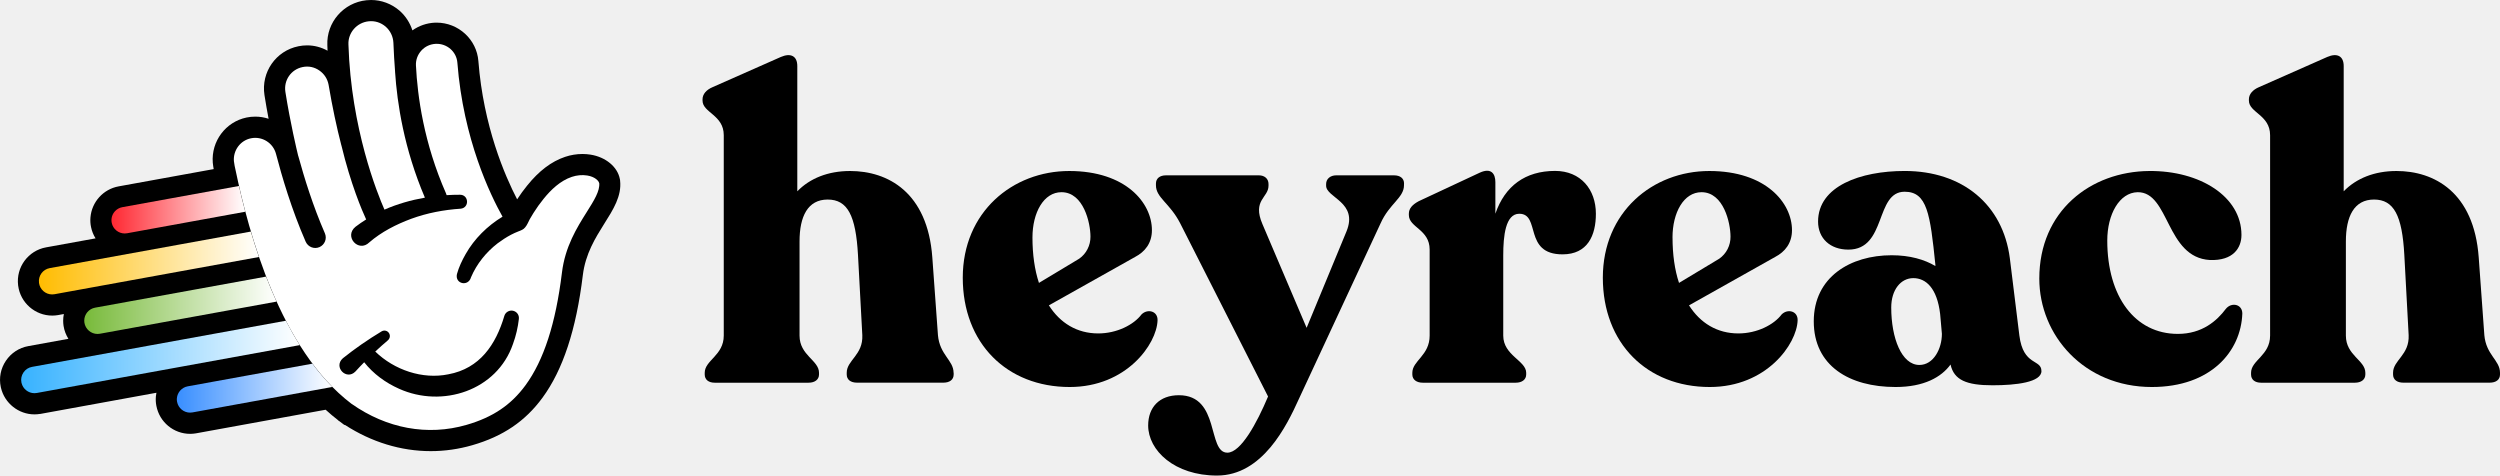
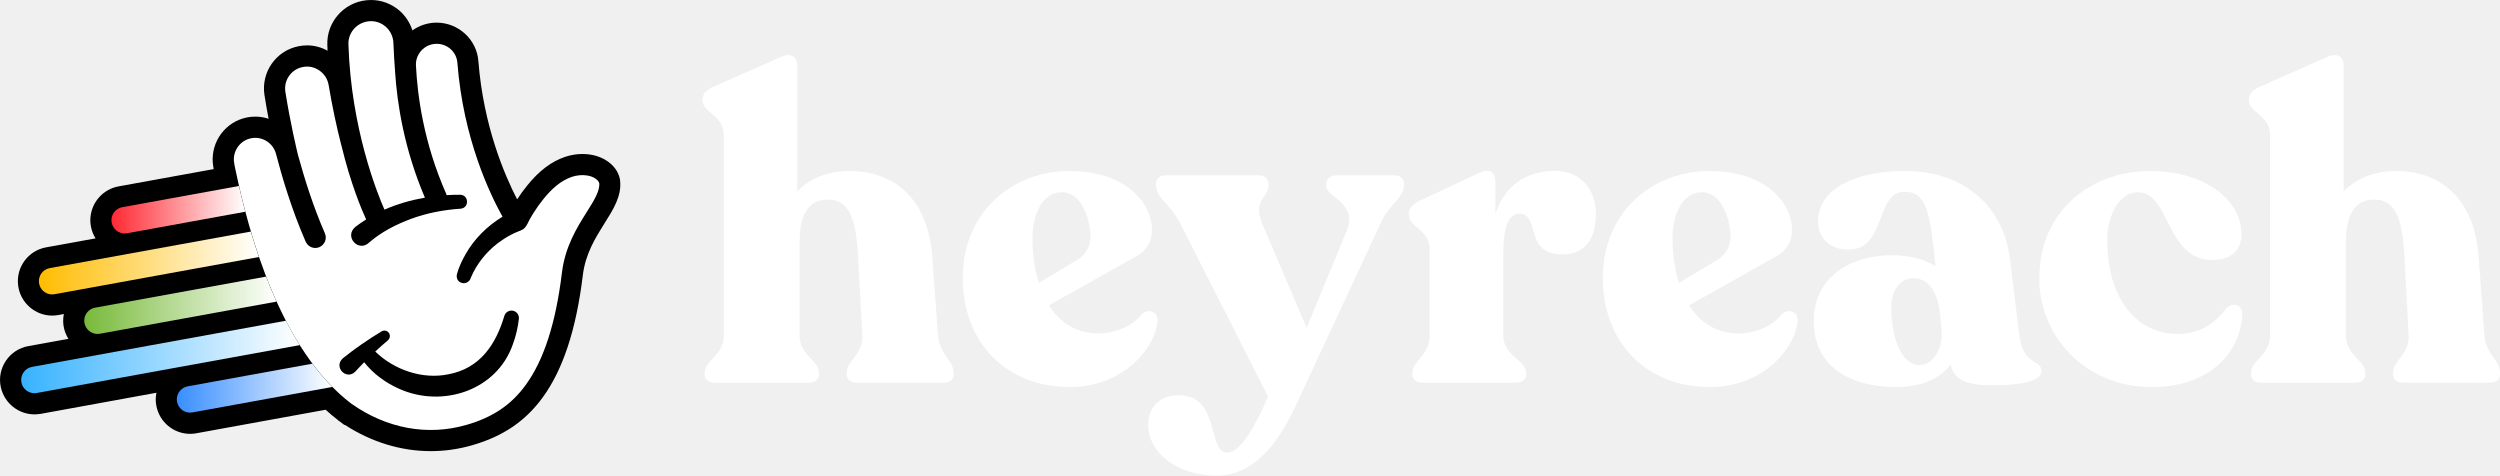
<svg xmlns="http://www.w3.org/2000/svg" id="Layer_2" data-name="Layer 2" viewBox="0 0 812.84 154.62">
  <defs>
    <style>
      .cls-1 {
        fill: url(#linear-gradient-5);
      }

      .cls-2 {
        fill: url(#linear-gradient-4);
      }

      .cls-3 {
        fill: url(#linear-gradient-3);
      }

      .cls-4 {
        fill: url(#linear-gradient-2);
      }

      .cls-5 {
        fill: url(#linear-gradient);
      }

      .cls-6 {
        fill: #fff;
      }
    </style>
    <linearGradient id="linear-gradient" x1="36.23" y1="68.19" x2="79.75" y2="68.19" gradientUnits="userSpaceOnUse">
      <stop offset="0" stop-color="#ff2832" />
      <stop offset="1" stop-color="#fff" />
    </linearGradient>
    <linearGradient id="linear-gradient-2" x1="12.65" y1="85.52" x2="84.19" y2="85.52" gradientUnits="userSpaceOnUse">
      <stop offset="0" stop-color="#ffbc00" />
      <stop offset="1" stop-color="#fff" />
    </linearGradient>
    <linearGradient id="linear-gradient-3" x1="27.39" y1="99.25" x2="89.93" y2="99.25" gradientUnits="userSpaceOnUse">
      <stop offset="0" stop-color="#78ba3a" />
      <stop offset="1" stop-color="#fff" />
    </linearGradient>
    <linearGradient id="linear-gradient-4" x1="6.87" y1="116.06" x2="97.46" y2="116.06" gradientUnits="userSpaceOnUse">
      <stop offset="0" stop-color="#37b2ff" />
      <stop offset="1" stop-color="#fff" />
    </linearGradient>
    <linearGradient id="linear-gradient-5" x1="57.5" y1="126.2" x2="108.07" y2="126.2" gradientUnits="userSpaceOnUse">
      <stop offset="0" stop-color="#388eff" />
      <stop offset="1" stop-color="#fff" />
    </linearGradient>
  </defs>
  <g id="Layer_1-2" data-name="Layer 1">
    <g>
      <g>
-         <path d="M310.07,121.19v.56c0,1.69-1.27,2.67-3.38,2.67h-28.01c-2.11,0-3.38-.98-3.38-2.67v-.56c0-4.08,5.35-5.76,5.07-12.21l-1.41-26.12c-.71-12.78-3.38-17.98-9.85-17.98s-9.15,5.46-9.15,13.62v30.62c0,6.46,6.33,8,6.33,12.08v.56c0,1.69-1.41,2.67-3.38,2.67h-30.54c-1.97,0-3.24-.98-3.24-2.67v-.56c0-4.08,6.19-5.62,6.19-12.08V43.95c0-6.6-6.9-7.3-6.9-11.25v-.42c0-1.68,1.27-3.09,3.24-3.93l22.22-9.83c3.24-1.4,5.35-.28,5.35,2.95v40.73c4.08-4.21,9.99-6.6,17.17-6.6,12.24,0,25.19,6.88,26.73,28.09l1.83,25.28c.58,6.47,5.08,8.15,5.08,12.23Z" />
-         <path d="M376.36,104.2c-.28,7.71-10.13,21.63-28.57,21.63-20.41,0-34.76-14.19-34.76-35.54s16.19-34.69,34.62-34.69,26.88,10.4,26.88,19.24c0,4.21-2.25,7.02-5.48,8.71l-28.02,15.73c3.66,5.76,9.15,9.13,16.05,9.13,6.05,0,11.54-2.81,14.07-6.18,1.97-1.95,5.35-1.12,5.21,1.97ZM335.69,77.23c0,5.46.71,10.53,2.11,14.75l13.09-7.87c1.15-.81,2.08-1.88,2.71-3.13.64-1.25.96-2.63.95-4.03,0-4.5-2.25-14.46-9.43-14.46-5.76,0-9.43,6.61-9.43,14.74Z" />
-         <path d="M456.49,59.67v.56c0,4.07-4.79,6.04-7.6,12.36l-26.6,57.17c-3.94,8.71-11.82,24.86-26.6,24.86-13.8,0-22.38-8.15-22.38-16.29,0-5.9,3.66-9.83,9.99-9.83,13.51,0,9.15,18.68,15.76,18.68,4.36,0,9.57-9.55,13.23-18.26l-28.57-56.32c-3.38-6.6-7.88-8.29-7.88-12.36v-.56c0-1.68,1.27-2.67,3.24-2.67h30.26c1.83,0,3.1,1.12,3.1,2.81v.56c0,3.93-5.35,4.64-1.97,12.5l14.36,33.71,12.95-31.32c3.94-9.55-6.61-10.96-6.61-14.89v-.56c0-1.68,1.41-2.81,3.24-2.81h18.86c1.97,0,3.24.98,3.24,2.67Z" />
-         <path d="M518.88,69.5c0,7.02-2.67,13.2-10.84,13.2-12.81,0-7.04-13.2-14.07-13.2-4.51,0-5.21,7.3-5.21,13.5v26.12c0,6.46,7.46,8.15,7.46,12.08v.56c0,1.69-1.41,2.67-3.38,2.67h-30.26c-1.97,0-3.38-.98-3.38-2.67v-.56c0-3.93,5.63-5.62,5.63-12.08v-27.97c0-6.6-6.76-7.16-6.76-11.25v-.42c0-1.68,1.13-2.95,3.22-4.07l19.84-9.27c3.66-1.68,5.07.28,5.07,3.09v10.25c3.09-9,9.71-13.91,19.42-13.91,8.33,0,13.26,6.05,13.26,13.92Z" />
-         <path d="M584.47,104.2c-.28,7.71-10.13,21.63-28.57,21.63-20.4,0-34.76-14.19-34.76-35.54s16.19-34.69,34.62-34.69,26.88,10.4,26.88,19.24c0,4.21-2.25,7.02-5.48,8.71l-28,15.73c3.66,5.76,9.15,9.13,16.05,9.13,6.05,0,11.54-2.81,14.07-6.18,1.95-1.95,5.33-1.12,5.19,1.97ZM543.8,77.23c0,5.46.7,10.53,2.11,14.75l13.09-7.87c1.14-.81,2.08-1.88,2.71-3.13.63-1.25.96-2.63.94-4.03,0-4.5-2.25-14.46-9.43-14.46-5.77,0-9.43,6.61-9.43,14.74Z" />
-         <path d="M663.75,120.63c0,3.65-8.17,4.64-15.91,4.64-8.44,0-12.52-1.69-13.65-6.75-2.96,4.08-8.59,7.31-17.87,7.31-15.06,0-26.6-6.89-26.6-21.35s11.96-21.49,25.33-21.49c5.91,0,10.7,1.4,14.21,3.51v-.42c-1.69-16.57-2.68-23.74-9.99-23.74-9.71,0-5.77,18.82-18.3,18.82-5.91,0-9.85-3.65-9.85-9.13,0-11.52,13.79-16.44,28.15-16.44,18.86,0,31.95,10.96,34.2,28.37l3.1,25.14c1.26,9.98,7.17,7.59,7.17,11.52ZM631.38,108.55l-.57-6.46c-.99-8.43-4.64-11.66-8.72-11.66s-7.18,3.79-7.18,9.55c0,9.96,3.38,18.68,9.15,18.68,4.64,0,7.32-5.34,7.32-10.11Z" />
-         <path d="M663.05,90.57c0-21.91,16.61-34.83,35.75-34.97,16.47-.14,29.98,8.29,29.98,20.79,0,4.21-2.67,8.43-10.27,8.15-14.36-.84-13.09-22.18-23.51-22.05-5.91.14-9.85,7.17-9.85,15.73,0,18.26,9.02,30.34,22.94,30.34,7.88,0,12.67-4.21,15.62-8.15,1.83-2.25,5.35-1.55,5.35,1.54-.43,12.21-10.13,23.88-29.42,23.88-22.08,0-36.59-16.86-36.59-35.26Z" />
-         <path d="M812.84,121.19v.56c0,1.69-1.27,2.67-3.38,2.67h-28.01c-2.11,0-3.38-.98-3.38-2.67v-.56c0-4.08,5.35-5.76,5.07-12.21l-1.41-26.12c-.7-12.78-3.38-17.98-9.85-17.98s-9.15,5.46-9.15,13.62v30.62c0,6.46,6.33,8,6.33,12.08v.56c0,1.69-1.41,2.67-3.38,2.67h-30.54c-1.97,0-3.24-.98-3.24-2.67v-.56c0-4.08,6.19-5.62,6.19-12.08V43.95c0-6.6-6.89-7.3-6.89-11.25v-.42c0-1.68,1.27-3.09,3.24-3.93l22.23-9.83c3.24-1.4,5.35-.28,5.35,2.95v40.73c4.09-4.21,9.99-6.6,17.17-6.6,12.24,0,25.19,6.88,26.73,28.09l1.83,25.28c.58,6.47,5.09,8.15,5.09,12.23Z" />
+         <path class="cls-6" d="M310.07,121.19v.56c0,1.69-1.27,2.67-3.38,2.67h-28.01c-2.11,0-3.38-.98-3.38-2.67v-.56c0-4.08,5.35-5.76,5.07-12.21l-1.41-26.12c-.71-12.78-3.38-17.98-9.85-17.98s-9.15,5.46-9.15,13.62v30.62c0,6.46,6.33,8,6.33,12.08v.56c0,1.69-1.41,2.67-3.38,2.67h-30.54c-1.97,0-3.24-.98-3.24-2.67v-.56c0-4.08,6.19-5.62,6.19-12.08V43.95c0-6.6-6.9-7.3-6.9-11.25v-.42c0-1.68,1.27-3.09,3.24-3.93l22.22-9.83c3.24-1.4,5.35-.28,5.35,2.95v40.73c4.08-4.21,9.99-6.6,17.17-6.6,12.24,0,25.19,6.88,26.73,28.09l1.83,25.28c.58,6.47,5.08,8.15,5.08,12.23Z" />
+         <path class="cls-6" d="M376.36,104.2c-.28,7.71-10.13,21.63-28.57,21.63-20.41,0-34.76-14.19-34.76-35.54s16.19-34.69,34.62-34.69,26.88,10.4,26.88,19.24c0,4.21-2.25,7.02-5.48,8.71l-28.02,15.73c3.66,5.76,9.15,9.13,16.05,9.13,6.05,0,11.54-2.81,14.07-6.18,1.97-1.95,5.35-1.12,5.21,1.97ZM335.69,77.23c0,5.46.71,10.53,2.11,14.75l13.09-7.87c1.15-.81,2.08-1.88,2.71-3.13.64-1.25.96-2.63.95-4.03,0-4.5-2.25-14.46-9.43-14.46-5.76,0-9.43,6.61-9.43,14.74Z" />
+         <path class="cls-6" d="M456.49,59.67v.56c0,4.07-4.79,6.04-7.6,12.36l-26.6,57.17c-3.94,8.71-11.82,24.86-26.6,24.86-13.8,0-22.38-8.15-22.38-16.29,0-5.9,3.66-9.83,9.99-9.83,13.51,0,9.15,18.68,15.76,18.68,4.36,0,9.57-9.55,13.23-18.26l-28.57-56.32c-3.38-6.6-7.88-8.29-7.88-12.36v-.56c0-1.68,1.27-2.67,3.24-2.67h30.26c1.83,0,3.1,1.12,3.1,2.81v.56c0,3.93-5.35,4.64-1.97,12.5l14.36,33.71,12.95-31.32c3.94-9.55-6.61-10.96-6.61-14.89v-.56c0-1.68,1.41-2.81,3.24-2.81h18.86c1.97,0,3.24.98,3.24,2.67Z" />
+         <path class="cls-6" d="M518.88,69.5c0,7.02-2.67,13.2-10.84,13.2-12.81,0-7.04-13.2-14.07-13.2-4.51,0-5.21,7.3-5.21,13.5v26.12c0,6.46,7.46,8.15,7.46,12.08v.56c0,1.69-1.41,2.67-3.38,2.67h-30.26c-1.97,0-3.38-.98-3.38-2.67v-.56c0-3.93,5.63-5.62,5.63-12.08v-27.97c0-6.6-6.76-7.16-6.76-11.25v-.42c0-1.68,1.13-2.95,3.22-4.07l19.84-9.27c3.66-1.68,5.07.28,5.07,3.09v10.25c3.09-9,9.71-13.91,19.42-13.91,8.33,0,13.26,6.05,13.26,13.92Z" />
+         <path class="cls-6" d="M584.47,104.2c-.28,7.71-10.13,21.63-28.57,21.63-20.4,0-34.76-14.19-34.76-35.54s16.19-34.69,34.62-34.69,26.88,10.4,26.88,19.24c0,4.21-2.25,7.02-5.48,8.71l-28,15.73c3.66,5.76,9.15,9.13,16.05,9.13,6.05,0,11.54-2.81,14.07-6.18,1.95-1.95,5.33-1.12,5.19,1.97ZM543.8,77.23c0,5.46.7,10.53,2.11,14.75l13.09-7.87c1.14-.81,2.08-1.88,2.71-3.13.63-1.25.96-2.63.94-4.03,0-4.5-2.25-14.46-9.43-14.46-5.77,0-9.43,6.61-9.43,14.74Z" />
+         <path class="cls-6" d="M663.75,120.63c0,3.65-8.17,4.64-15.91,4.64-8.44,0-12.52-1.69-13.65-6.75-2.96,4.08-8.59,7.31-17.87,7.31-15.06,0-26.6-6.89-26.6-21.35s11.96-21.49,25.33-21.49c5.91,0,10.7,1.4,14.21,3.51v-.42c-1.69-16.57-2.68-23.74-9.99-23.74-9.71,0-5.77,18.82-18.3,18.82-5.91,0-9.85-3.65-9.85-9.13,0-11.52,13.79-16.44,28.15-16.44,18.86,0,31.95,10.96,34.2,28.37l3.1,25.14c1.26,9.98,7.17,7.59,7.17,11.52ZM631.38,108.55l-.57-6.46c-.99-8.43-4.64-11.66-8.72-11.66s-7.18,3.79-7.18,9.55c0,9.96,3.38,18.68,9.15,18.68,4.64,0,7.32-5.34,7.32-10.11Z" />
+         <path class="cls-6" d="M663.05,90.57c0-21.91,16.61-34.83,35.75-34.97,16.47-.14,29.98,8.29,29.98,20.79,0,4.21-2.67,8.43-10.27,8.15-14.36-.84-13.09-22.18-23.51-22.05-5.91.14-9.85,7.17-9.85,15.73,0,18.26,9.02,30.34,22.94,30.34,7.88,0,12.67-4.21,15.62-8.15,1.83-2.25,5.35-1.55,5.35,1.54-.43,12.21-10.13,23.88-29.42,23.88-22.08,0-36.59-16.86-36.59-35.26Z" />
+         <path class="cls-6" d="M812.84,121.19v.56c0,1.69-1.27,2.67-3.38,2.67h-28.01c-2.11,0-3.38-.98-3.38-2.67v-.56c0-4.08,5.35-5.76,5.07-12.21l-1.41-26.12c-.7-12.78-3.38-17.98-9.85-17.98s-9.15,5.46-9.15,13.62v30.62c0,6.46,6.33,8,6.33,12.08v.56c0,1.69-1.41,2.67-3.38,2.67h-30.54c-1.97,0-3.24-.98-3.24-2.67v-.56c0-4.08,6.19-5.62,6.19-12.08V43.95c0-6.6-6.89-7.3-6.89-11.25v-.42c0-1.68,1.27-3.09,3.24-3.93l22.23-9.83c3.24-1.4,5.35-.28,5.35,2.95v40.73c4.09-4.21,9.99-6.6,17.17-6.6,12.24,0,25.19,6.88,26.73,28.09l1.83,25.28c.58,6.47,5.09,8.15,5.09,12.23Z" />
      </g>
      <g>
        <g>
          <path d="M201.62,58.75l-.03-.29-.06-.29c-.76-3.93-4.59-7.1-9.5-7.89-.87-.14-1.76-.21-2.65-.21-1.91,0-3.81.31-5.65.93-4.43,1.49-8.48,4.55-12.35,9.36-1.12,1.38-2.21,2.87-3.24,4.45-3.97-7.64-10.95-23.73-12.6-44.94-.52-7.02-6.49-12.51-13.58-12.51-.17,0-.35,0-.52.01h-.07c-2.67.13-5.17,1.01-7.28,2.51-.79-2.44-2.2-4.66-4.14-6.37l-.07-.06c-2.59-2.23-5.87-3.45-9.23-3.45-.52,0-1.06.03-1.52.08-7.45.78-13.02,7.2-12.7,14.63.02.6.05,1.19.07,1.78-2.05-1.14-4.33-1.74-6.65-1.74-.96,0-1.92.1-2.82.29-7.34,1.48-12.19,8.45-11.04,15.88.42,2.67.88,5.28,1.34,7.7-1.38-.46-2.84-.7-4.35-.7-.95,0-1.91.1-2.82.29-6.79,1.41-11.51,7.71-10.98,14.67l.02.18c.08.77.18,1.38.28,1.92l-30.93,5.62c-4.97.91-8.72,5.05-9.14,10.1-.09,1.09-.02,2.17.2,3.17.27,1.31.77,2.53,1.46,3.63l-16.08,2.92c-5.82,1.05-9.82,6.47-9.1,12.35l.02.14c.73,5.53,5.49,9.7,11.07,9.7.61,0,1.22-.05,1.87-.16l1.91-.35c-.14.7-.22,1.42-.22,2.16,0,.6.04,1.18.13,1.73.24,1.52.79,2.92,1.57,4.17l-13.02,2.37c-2.99.53-5.58,2.22-7.3,4.76-1.7,2.53-2.3,5.56-1.67,8.53l.06.25c1.16,5.02,5.73,8.66,10.88,8.66.59,0,1.2-.05,1.85-.15h.08s37.74-6.88,37.74-6.88c-.08.39-.14.79-.18,1.19-.09,1.02-.04,2.05.16,3.06,1,5.28,5.61,9.11,10.98,9.11.61,0,1.22-.05,1.87-.16l42.19-7.68c1.34,1.23,2.66,2.33,3.93,3.31l.08.08.04.03.19.18.3.18,1.53,1.16h.21c8.61,5.58,18.21,8.52,27.89,8.52h0c4.55,0,9.1-.65,13.52-1.93,9.94-2.87,17.19-7.77,22.8-15.42,6.67-9.1,10.97-22.14,13.13-39.86.84-6.95,4.1-12.15,6.97-16.73,2.92-4.62,5.69-8.99,5.15-13.97Z" />
          <path class="cls-6" d="M138.14,64.24c-6.78-15.89-9.02-30.66-9.69-40.9v-.13c-.23-2.92-.41-6.02-.54-9.29-.09-2.02-.99-3.91-2.51-5.25-1.57-1.35-3.54-1.97-5.56-1.74-3.82.4-6.73,3.72-6.55,7.54.85,27.34,9.42,48.48,11.71,53.69,4.18-1.84,8.62-3.1,13.15-3.9Z" />
          <path class="cls-6" d="M194.79,59.48c-.13-.67-1.35-2.02-3.86-2.42-1.66-.27-3.41-.09-5.02.45-3.73,1.25-6.78,4.17-9.2,7.18-1.17,1.44-2.25,2.96-3.24,4.53-.4.67-.8,1.35-1.21,2.02-.49.9-.85,1.93-1.52,2.69-.54.72-1.39.99-2.2,1.31-.8.32-1.61.67-2.38,1.08-1.52.8-2.96,1.75-4.35,2.78-3.72,2.87-6.82,6.69-8.66,11.04-.9,3.19-5.3,2.16-4.58-1.03.63-2.29,1.66-4.44,2.83-6.5,2.83-4.99,7.05-9.16,11.99-12.16-3.95-7.05-12.75-25.14-14.68-50.05-.27-3.59-3.37-6.29-7-6.15-1.84.09-3.5.85-4.72,2.2-1.21,1.35-1.84,3.05-1.75,4.85.49,9.97,2.56,25.22,9.79,41.61.09.18.14.36.18.54,1.44-.09,2.87-.13,4.31-.13,2.91-.05,3.19,4.17.31,4.53-5.47.36-10.95,1.39-16.11,3.28-4.94,1.84-9.69,4.26-13.64,7.67-3.5,3.46-8.35-1.93-4.49-5.07,1.13-.86,2.29-1.66,3.46-2.38-1.35-2.91-5.03-11.53-8.03-24.01,0-.04-.05-.09-.05-.14-1.52-5.88-2.92-12.43-4.13-19.61-.36-1.93-1.39-3.55-3.01-4.67-1.61-1.12-3.5-1.52-5.43-1.12-3.77.76-6.2,4.31-5.61,8.08,1.57,9.97,3.73,19.03,4.14,20.7.04.04.04.09.04.13.05.09.05.14.05.14,1.88,6.87,4.71,16.07,8.61,25,.76,1.75-.04,3.72-1.75,4.49-1.74.76-3.72-.04-4.49-1.75-4.58-10.45-7.77-21.32-9.65-28.55-.94-3.59-4.53-5.83-8.17-5.07-3.45.71-5.79,3.94-5.52,7.41.13,1.22.33,1.91.51,2.79,4.31,20.74,14.53,58.5,37.72,76.12t.01,0s.03.02.05.03c11.36,7.99,24.65,10.5,37.35,6.82,8.53-2.47,14.46-6.46,19.17-12.88,5.92-8.08,9.83-20.06,11.85-36.63,1.03-8.48,4.89-14.63,7.99-19.57,2.47-3.91,4.4-7,4.13-9.56ZM168.71,103.65c-.31,2.74-.94,5.52-1.93,8.21-5.21,15.17-22.98,20.87-37.03,14.54-4.41-1.96-8.37-4.86-11.34-8.62-.97.99-1.93,1.99-2.85,3.01-2.92,3.01-7.27-1.48-4.08-4.31,4.04-3.23,8.21-6.1,12.61-8.75.85-.49,1.93-.22,2.42.63.45.76.27,1.71-.4,2.29-1.39,1.18-2.76,2.4-4.1,3.65,6.18,6,15.38,9.13,23.76,7.4,10.23-1.89,15.44-9.61,18.22-19.03.4-1.26,1.75-1.98,3.05-1.57,1.12.36,1.8,1.44,1.66,2.56Z" />
        </g>
        <g>
          <path class="cls-5" d="M79.75,68.84l-38.43,7c-.25.04-.52.07-.78.07-2.03,0-3.8-1.44-4.21-3.43-.08-.38-.11-.8-.08-1.24.16-1.94,1.61-3.53,3.52-3.88l37.92-6.89c.6,2.63,1.28,5.44,2.06,8.37Z" />
          <path class="cls-4" d="M84.19,83.56l-66.46,12.1c-.25.04-.52.07-.78.07-2.16,0-3.99-1.61-4.27-3.75v-.05c-.28-2.27,1.25-4.35,3.5-4.76l65.37-11.88c.8,2.7,1.68,5.47,2.64,8.26Z" />
          <path class="cls-3" d="M89.93,98.06l-57.45,10.45c-.25.04-.52.07-.78.07-2.12,0-3.94-1.58-4.26-3.67-.03-.21-.05-.43-.05-.65,0-2.08,1.49-3.86,3.54-4.23l55.58-10.1c1.05,2.72,2.18,5.45,3.41,8.14Z" />
          <path class="cls-2" d="M97.46,112.21l-85.49,15.56c-.26.04-.52.07-.78.07-1.99,0-3.74-1.39-4.19-3.33l-.03-.12c-.24-1.14,0-2.31.65-3.28.66-.98,1.66-1.63,2.81-1.83l82.52-15c1.41,2.72,2.91,5.37,4.52,7.93Z" />
          <path class="cls-1" d="M108.07,125.81l-45.49,8.28c-.25.04-.52.07-.78.07-2.07,0-3.85-1.48-4.23-3.53-.08-.38-.1-.77-.06-1.15.17-1.93,1.61-3.52,3.52-3.87l40.55-7.37c2.01,2.69,4.17,5.23,6.48,7.57Z" />
        </g>
      </g>
    </g>
  </g>
</svg>
